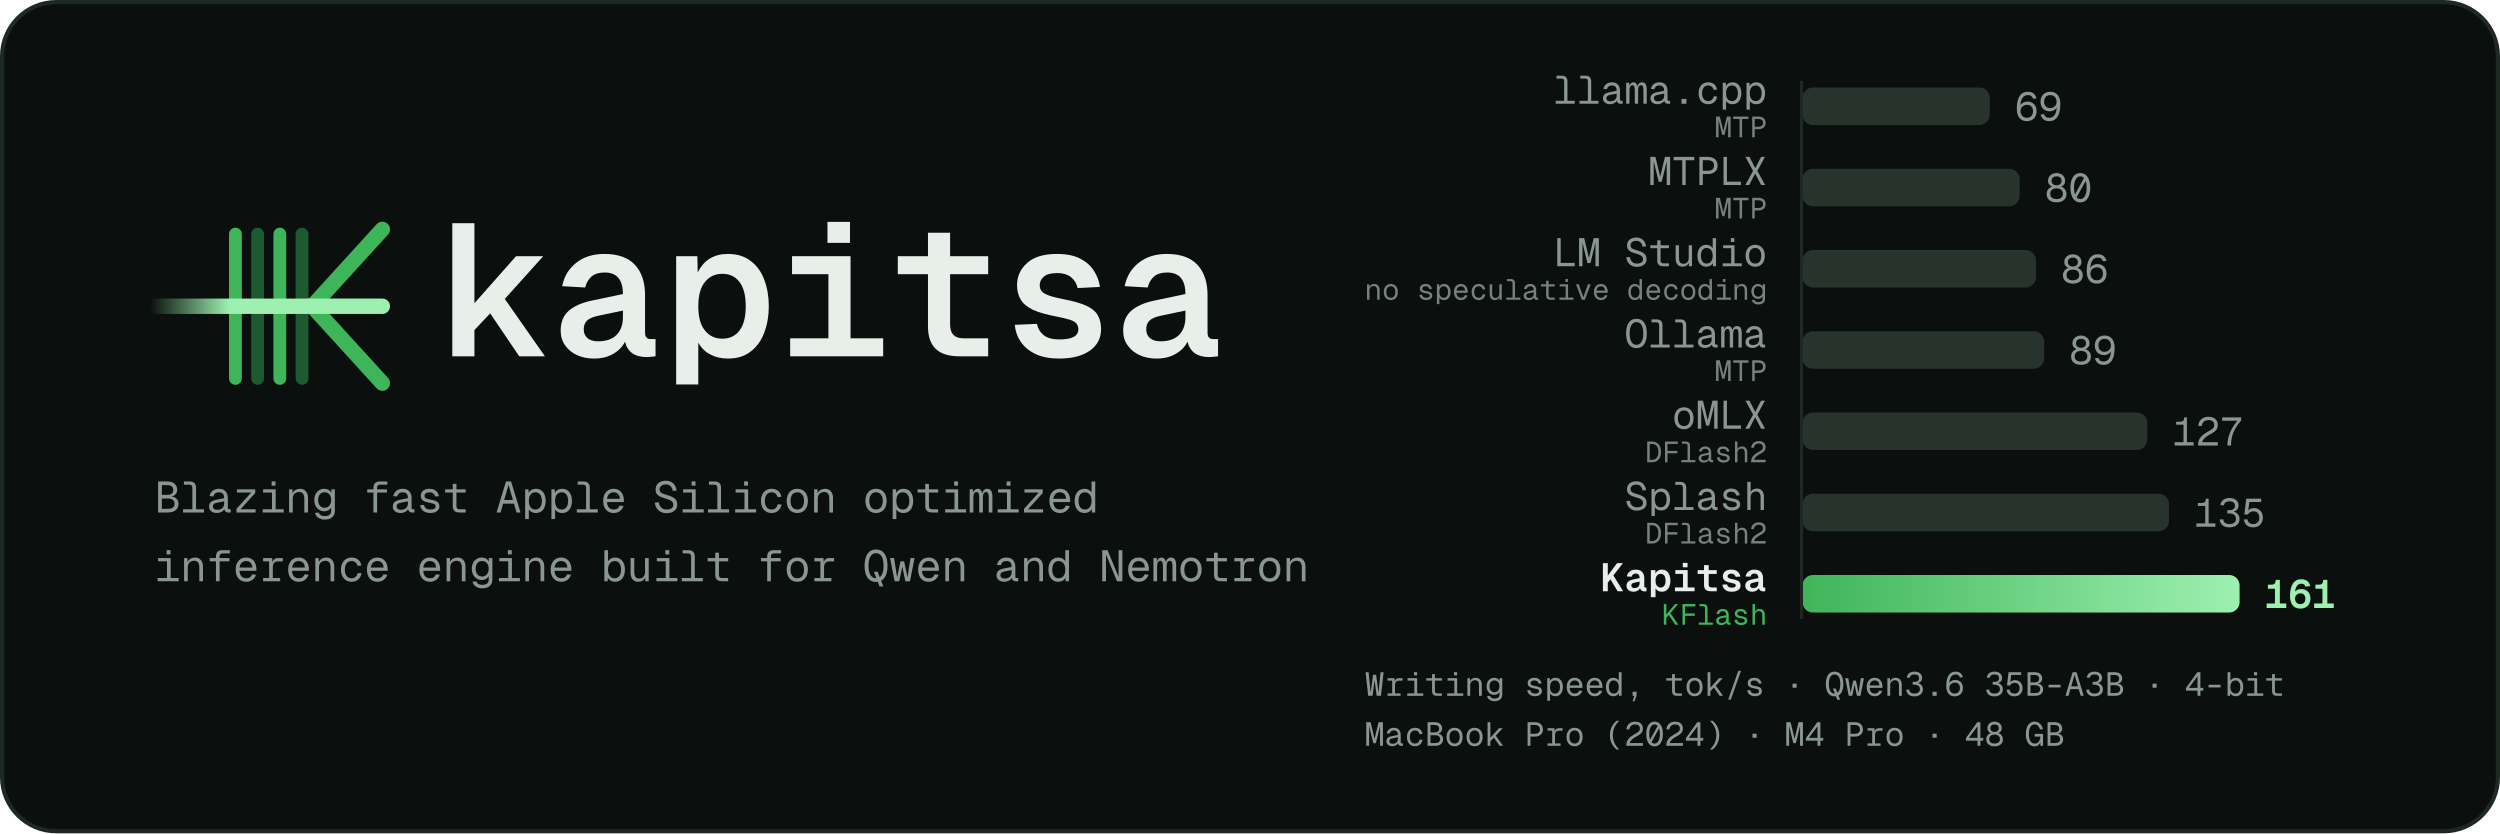
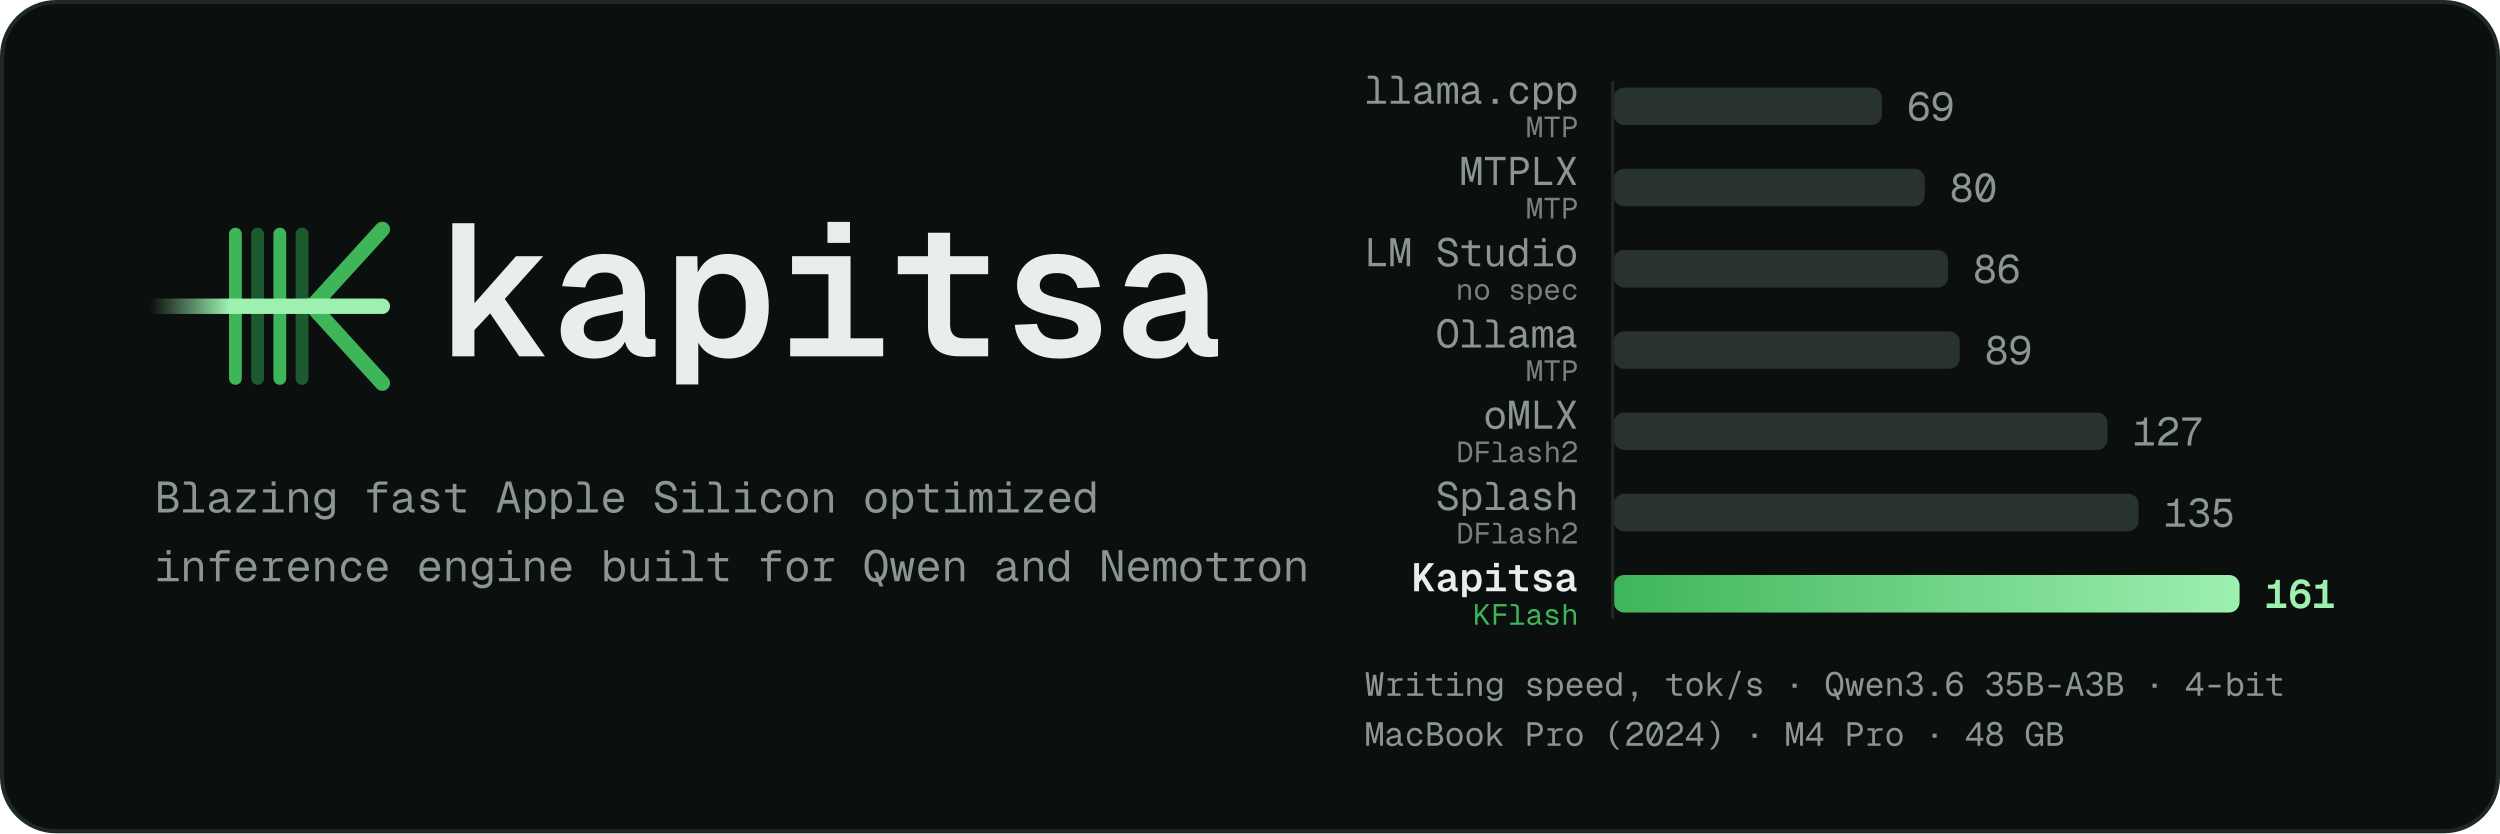
<svg xmlns="http://www.w3.org/2000/svg" width="1200" height="400" viewBox="0 0 1200 400" role="img" aria-labelledby="t d">
  <defs>
    <linearGradient id="hwin" x1="0" x2="46.25" y1="0" y2="0" gradientUnits="userSpaceOnUse">
      <stop offset="0" stop-color="#9DF0B0" stop-opacity="0" />
      <stop offset="1" stop-color="#9DF0B0" />
    </linearGradient>
    <linearGradient id="hwk" x1="0" x2="1" y1="0" y2="0">
      <stop offset="0" stop-color="#3FB55A" />
      <stop offset="1" stop-color="#9DF0B0" />
    </linearGradient>
    <path id="gs0" d="m70 0v710h118v-427l222 251h145l-205-228 214-306h-137l-155 229-84-89v-140z" />
    <path id="gs1" d="m226-12q-50 0-90 18-40 18-64 52-24 33-24 79 0 67 42 105 43 38 123 55l167 35q0 115-97 115-46 0-71-22-25-22-33-58l-123 7q15 77 74 124 59 48 151 48 109 0 163-58 54-58 54-162v-199q0-20 8-27 7-8 22-8h26v-92q-6-1-20-2-13-2-27-2-96 0-116 82-19-40-63-65-43-25-102-25zm21 92q65 0 99 34 34 35 34 94v36l-133-28q-42-9-59-26-17-17-17-46 0-30 20-47 20-17 56-17z" />
    <path id="gs2" d="m64-150v684h113l2-87q48 99 161 99 74 0 122-38 49-37 72-100 24-64 24-141 0-77-24-140-23-63-72-101-48-38-122-38-53 0-94 22-41 21-64 63v-223zm246 244q59 0 92 44 33 43 33 129 0 86-33 129-33 44-92 44-57 0-92-43-36-43-36-130 0-87 36-130 35-43 92-43z" />
    <path id="gs3" d="m72 0v96h204v342h-194v96h312v-438h174v-96zm199 605v112h120v-112z" />
    <path id="gs4" d="m375 0q-86 0-127 40-41 39-41 120v278h-161v96h161v125h118v-125h203v-96h-203v-269q0-73 71-73h132v-96z" />
    <path id="gs5" d="m307-12q-75 0-126 24-51 24-79 65-28 41-32 91l118 5q8-38 37-61 29-22 83-22 101 0 101 54 0 17-9 29-8 12-33 21-25 8-74 18-80 15-126 36-46 22-65 54-20 32-20 78 0 70 54 118 53 48 159 48 76 0 124-25 48-25 73-65 26-40 32-86l-119-6q-7 35-35 58-28 22-74 22-49 0-71-19-22-19-22-45 0-32 27-46 26-15 98-29 79-15 123-35 44-20 61-50 18-30 18-75 0-73-60-115-60-42-163-42z" />
    <path id="gr6" d="m90 0v710h200q117 0 176-52 60-52 60-142 0-58-35-98-35-41-94-52 75-10 117-54 42-45 42-114 0-92-64-145-64-53-177-53zm86 403h118q74 0 108 29 34 29 34 82 0 54-34 83-34 29-108 29h-118zm0-319h140q77 0 114 30 36 30 36 84 0 57-38 89-38 32-112 32h-140z" />
    <path id="gr7" d="m60 0v74h213v494q0 32-18 50-18 18-50 18h-125v74h129q148 0 148-148v-488h183v-74z" />
    <path id="gr8" d="m230-12q-50 0-90 18-40 18-63 50-23 33-23 76 0 68 40 106 41 37 128 54l178 36q0 68-30 101-31 33-88 33-55 0-86-24-31-25-43-71l-89 7q15 75 72 122 56 46 146 46 96 0 149-58 53-57 53-158v-220q0-18 8-25 8-7 24-7h34v-74q-16-2-44-2-42 0-68 17-25 17-34 55l-1 5q-21-39-69-63-47-24-104-24zm8 74q81 0 122 41 40 41 40 107v46l-162-32q-54-10-75-30-21-21-21-54 0-37 26-58 25-20 70-20z" />
    <path id="gr9" d="m82 0v84l336 372h-326v74h418v-84l-336-372h344v-74z" />
    <path id="gra" d="m80 0v74h213v382h-203v74h287v-456h183v-74zm205 613v98h88v-98z" />
    <path id="grb" d="m84 0v530h77l2-95q21 54 67 81 47 26 102 26 61 0 102-27 40-27 61-73 21-45 21-101v-341h-84v317q0 74-29 113-29 38-89 38-61 0-104-38-42-39-42-113v-317z" />
    <path id="grc" d="m297-162q-85 0-145 42-60 42-77 112l88 6q12-37 43-58 30-22 91-22 72 0 111 29 38 29 38 87v86q-19-42-61-67-42-25-94-25-67 0-119 33-53 33-82 91-30 58-30 133 0 76 29 133 29 58 81 91 51 33 117 33 56 0 101-26 44-26 62-70v84h80v-494q0-93-62-146-61-52-171-52zm-2 270q68 0 109 48 41 47 42 129 2 82-40 129-42 48-111 48-70 0-109-48-38-47-38-129 0-82 40-129 39-48 107-48z" />
    <path id="grd" d="m212 0v456h-142v74h142v34q0 71 36 108 37 38 112 38h170v-74h-170q-31 0-48-20-16-19-16-52v-34h224v-74h-224v-456z" />
    <path id="gre" d="m310-12q-69 0-119 24-50 24-79 64-28 41-32 91l88 6q8-49 44-77 35-28 98-28 59 0 92 17 32 17 32 53 0 23-11 38-11 15-41 26-30 10-88 20-77 14-120 34-44 21-62 52-18 31-18 74 0 69 52 114 52 46 149 46 66 0 111-24 44-23 70-62 26-38 34-84l-88-6q-9 42-42 69-32 27-86 27-58 0-86-23-28-23-28-57 0-40 30-57 30-17 102-29 82-13 127-34 45-20 63-50 18-30 18-74 0-47-28-80-27-34-74-52-48-18-108-18z" />
    <path id="grf" d="m378 0q-153 0-153 146v310h-175v74h175v124h84v-124h211v-74h-211v-310q0-72 69-72h142v-74z" />
    <path id="gr10" d="m26 0l216 710h116l216-710h-92l-58 202h-248l-58-202zm274 632l-100-346h200z" />
    <path id="gr11" d="m80-150v680h78l1-85q24 47 67 72 42 25 96 25 79 0 130-39 50-39 74-102 24-63 24-136 0-73-24-136-24-63-74-102-51-39-130-39-52 0-94 22-43 22-64 60v-220zm234 218q69 0 108 52 40 52 40 145 0 93-40 145-39 52-108 52-69 0-110-50-40-49-40-147 0-97 40-147 40-50 110-50z" />
    <path id="gr12" d="m306-12q-75 0-130 34-54 34-84 96-29 63-29 147 0 84 29 146 30 62 84 97 53 34 126 34 69 0 122-32 53-33 83-95 30-62 30-151v-25h-386q5-85 45-128 41-43 110-43 52 0 86 24 33 25 46 65l90-7q-21-71-80-116-58-46-142-46zm-155 325h294q-6 77-45 113-39 36-98 36-61 0-100-38-40-37-51-111z" />
    <path id="gr13" d="m311-16q-75 0-133 31-58 31-93 85-35 55-41 127l90 6q11-79 58-122 46-43 121-43 74 0 113 28 40 29 40 81 0 34-16 59-15 24-58 46-42 21-125 44-74 21-119 46-46 26-66 62-21 37-21 90 0 60 29 106 28 45 81 70 53 26 126 26 73 0 125-30 52-29 82-80 31-51 39-116l-90-6q-9 65-47 106-39 42-111 42-66 0-105-32-39-31-39-82 0-33 15-54 14-22 51-38 37-17 104-36 87-24 139-54 51-30 74-71 22-41 22-100 0-56-31-99-31-44-86-68-55-24-128-24z" />
    <path id="gr14" d="m314-12q-74 0-129 34-55 34-85 96-30 63-30 147 0 84 30 146 30 62 85 97 55 34 129 34 89 0 148-48 58-47 74-136l-88-6q-12 53-48 82-35 28-86 28-73 0-114-52-42-53-42-145 0-92 42-145 41-52 114-52 51 0 88 30 38 30 50 90l88-6q-16-88-76-141-61-53-150-53z" />
    <path id="gr15" d="m300-12q-73 0-128 34-54 34-84 96-30 63-30 147 0 85 30 147 30 62 84 96 55 34 128 34 73 0 128-34 54-34 84-96 30-62 30-147 0-84-30-147-30-62-84-96-55-34-128-34zm0 80q73 0 114 52 40 53 40 145 0 92-40 145-41 52-114 52-73 0-114-52-40-53-40-145 0-92 40-145 41-52 114-52z" />
    <path id="gr16" d="m40 0v530h77l2-78q14 42 41 66 26 24 64 24 79 0 99-99l1-6q13 49 42 77 30 28 72 28 64 0 93-44 29-44 29-146v-352h-84v340q0 71-15 100-15 28-47 28-31 0-52-31-20-31-20-99v-338h-84v340q0 68-14 98-15 30-48 30-31 0-52-31-20-31-20-99v-338z" />
    <path id="gr17" d="m267-12q-70 0-121 34-51 34-78 96-28 62-28 147 0 85 28 147 27 62 78 96 51 34 121 34 56 0 98-26 42-27 61-60v254h84v-710h-76l-3 79q-23-43-66-67-43-24-98-24zm5 80q72 0 113 53 41 53 41 144 0 92-41 145-41 52-115 52-65 0-104-52-38-53-38-145 0-91 38-144 39-53 106-53z" />
    <path id="gr18" d="m90 0v74h138v382h-138v74h208l6-103q25 103 127 103h109v-76h-108q-58 0-89-34-31-35-31-100v-246h168v-74z" />
    <path id="gr19" d="m333-12q-55 0-98 24-43 24-66 67l-3-79h-76v710h84v-254q19 33 61 60 42 26 98 26 70 0 121-34 51-34 78-96 28-62 28-147 0-85-28-147-27-62-78-96-51-34-121-34zm-5 80q67 0 106 53 38 53 38 144 0 92-38 145-39 52-104 52-73 0-114-52-42-53-42-145 0-91 41-144 41-53 113-53z" />
    <path id="gr1a" d="m263-12q-79 0-126 54-47 53-47 147v341h84v-318q0-77 28-114 27-36 84-36 62 0 98 40 36 41 36 112v316h84v-530h-80v86q-44-98-161-98z" />
    <path id="gr1b" d="m300-16q-126 0-194 96-68 96-68 274 0 179 68 276 68 96 194 96 126 0 194-96 68-97 68-276 0-131-38-218-37-88-108-125l50-130h-86l-41 106q-19-3-39-3zm0 84q4 0 8 0l-58 150h86l48-125q88 63 88 261 0 140-44 214-45 74-128 74-82 0-127-74-45-74-45-214 0-139 45-212 45-74 127-74z" />
    <path id="gr1c" d="m125 0l-105 530h92l69-442 78 368h82l78-368 69 442h92l-104-530h-106l-70 334-70-334z" />
    <path id="gr1d" d="m70 0v710h122l252-613v613h86v-710h-122l-252 613v-613z" />
    <path id="gr1e" d="m238 0v122h124v-122z" />
    <path id="gr1f" d="m262 80l-126 517v-597h-86v710h130l120-501 120 501h130v-710h-86v597l-126-517z" />
    <path id="gr20" d="m257 0v626h-217v84h520v-84h-217v-626z" />
    <path id="gr21" d="m90 0v710h216q111 0 178-58 66-57 66-159 0-102-66-159-67-58-178-58h-130v-276zm86 360h120q84 0 124 34 40 35 40 99 0 65-40 99-40 34-124 34h-120z" />
    <path id="gr22" d="m302-16q-120 0-186 82-66 82-66 234 0 88 14 165 15 77 48 135 32 59 86 92 53 34 132 34 95 0 147-46 52-47 73-122l-90-8q-12 42-42 67-29 25-88 25-80 0-129-62-49-62-60-186l-1-7q26 39 72 65 45 26 106 26 70 0 122-30 52-30 81-84 29-55 29-128 0-78-32-134-31-57-86-88-56-30-130-30zm2 84q70 0 113 44 43 45 43 124 0 74-40 117-41 43-108 43-48 0-86-20-38-19-60-55-22-36-22-85 0-73 44-120 43-48 116-48z" />
    <path id="gr23" d="m298 726q120 0 186-82 66-82 66-234 0-88-14-165-15-77-48-135-32-59-86-92-53-34-132-34-94 0-146 46-53 47-74 122l90 8q12-42 42-67 30-25 88-25 80 0 129 62 49 62 60 186l1 7q-26-39-72-65-45-26-106-26-70 0-122 30-52 30-81 84-29 55-29 128 0 78 32 134 31 57 87 88 56 30 129 30zm-2-84q-70 0-113-44-43-44-43-124 0-73 40-116 41-44 108-44 48 0 86 20 38 19 60 55 22 36 22 85 0 74-43 121-43 47-117 47z" />
    <path id="gr24" d="m100 0v710h86v-626h354v-84z" />
    <path id="gr25" d="m50 0l196 357-192 353h100l147-285 147 285h98l-192-354 196-356h-100l-151 289-151-289z" />
    <path id="gr26" d="m300-16q-70 0-127 24-57 24-90 71-33 47-33 116 0 69 37 117 37 48 100 70-47 19-75 56-28 36-28 93 0 56 28 100 28 44 76 69 49 26 112 26 63 0 112-26 49-25 76-69 28-44 28-100 0-57-28-93-28-37-75-56 63-22 100-70 37-48 37-117 0-69-33-116-33-47-89-71-57-24-128-24zm0 433q57 0 92 29 34 28 34 85 0 51-34 81-33 30-92 30-58 0-92-30-34-30-34-81 0-57 34-85 35-29 92-29zm0-349q70 0 115 32 45 33 45 100 0 62-40 100-40 37-120 37-79 0-120-37-40-38-40-100 0-67 45-100 45-32 115-32z" />
    <path id="gr27" d="m300-16q-77 0-134 45-56 45-86 128-30 83-30 197 0 115 30 198 30 83 86 128 57 46 134 46 78 0 134-46 56-45 86-128 30-83 30-198 0-114-30-197-30-83-86-128-56-45-134-45zm-160 370q0-100 25-170l228 415q-39 43-93 43-74 0-117-78-43-77-43-210zm160-286q74 0 117 78 43 77 43 208 0 101-25 171l-228-414q39-43 93-43z" />
-     <path id="gr28" d="m247 0l-197 530h92l158-444 158 444h92l-197-530z" />
-     <path id="gr29" d="m300-16q-126 0-194 96-68 96-68 274 0 179 68 276 68 96 194 96 126 0 194-96 68-97 68-276 0-178-68-274-68-96-194-96zm0 84q83 0 128 74 44 73 44 212 0 140-44 214-45 74-128 74-82 0-127-74-45-74-45-214 0-139 45-212 45-74 127-74z" />
-     <path id="gr2a" d="m90 0v710h168q92 0 160-42 69-41 106-120 38-80 38-194 0-114-38-193-37-79-106-120-68-41-160-41zm86 84h77q104 0 161 68 58 67 58 202 0 135-58 204-57 68-161 68h-77z" />
-     <path id="gr2b" d="m100 0v710h440v-82h-354v-240h336v-82h-336v-306z" />
-     <path id="gr2c" d="m100 0v710h84v-263q21 49 63 72 42 23 96 23 86 0 131-56 46-56 46-145v-341h-84v317q0 151-111 151-64 0-103-39-38-39-38-113v-316z" />
-     <path id="gr2d" d="m50 0q0 75 24 136 23 60 82 115 60 55 166 111 49 26 79 48 30 22 44 47 14 25 14 61 0 55-35 90-36 34-107 34-75 0-119-39-43-39-54-111l-90 6q12 104 80 166 68 62 183 62 110 0 171-57 61-57 61-149 0-54-18-94-18-39-61-73-42-34-116-73-96-51-146-103-49-52-52-93h394v-84z" />
-     <path id="gr2e" d="m60 0v84h224v442h-186v74h96q57 0 82 25 24 25 24 85h70v-626h170v-84z" />
-     <path id="gr2f" d="m192 0q0 110 30 220 31 109 88 212 57 103 136 194h-386v84h480v-78q-89-102-146-202-57-99-84-204-26-106-26-226z" />
-     <path id="gr30" d="m294-16q-115 0-177 56-62 55-67 143l89 6q6-65 49-93 42-28 106-28 43 0 81 12 38 13 61 42 24 28 24 76 0 71-46 104-46 33-115 33h-56v84h56q37 0 68 11 31 11 49 36 19 24 19 64 0 55-35 84-35 28-101 28-67 0-101-27-35-27-42-74l-90 6q10 80 70 129 60 50 163 50 104 0 165-52 61-51 61-140 0-114-123-152 69-19 108-68 40-48 40-116 0-68-33-116-33-48-91-73-58-25-132-25z" />
-     <path id="gr31" d="m298-16q-69 0-120 25-52 25-82 70-31 45-36 104l90 6q8-60 48-91 39-30 100-30 69 0 110 42 42 43 42 118 0 75-40 118-39 44-110 44-42 0-80-20-39-21-56-59h-92l47 399h378v-84h-299l-26-214q26 30 64 45 38 15 76 15 68 0 120-32 51-31 80-86 28-55 28-126 0-71-31-126-31-56-85-87-55-31-126-31z" />
-     <path id="gs32" d="m52 0v710h124v-312l234 312h148l-241-311 247-399h-140l-182 302-66-86v-216z" />
-     <path id="gr33" d="m60 0v710h86v-356l298 356h106l-267-312 277-398h-106l-228 331-80-93v-238z" />
-     <path id="gs34" d="m52 0v114h210v372h-178v104h84q60 0 86 27 26 27 26 93h106v-596h162v-114z" />
-     <path id="gs35" d="m302-16q-126 0-193 84-67 83-67 236 0 89 16 166 15 76 49 134 34 57 89 90 54 32 132 32 68 0 114-22 46-23 74-62 27-40 40-90l-126-10q-9 32-32 52-23 20-70 20-63 0-104-48-41-47-53-151 26 28 65 46 39 18 91 18 70 0 122-30 52-30 81-84 28-54 28-126 0-78-32-135-32-58-90-89-57-31-134-31zm-1 114q60 0 95 36 34 35 34 102 0 62-32 98-32 36-91 36-61 0-99-36-38-37-38-99 0-58 35-97 35-40 96-40z" />
-     <path id="gr36" d="m108 0l-78 710h90l62-617 72 537h92l72-537 62 617h90l-78-710h-130l-62 469-62-469z" />
-     <path id="gr37" d="m240-162l54 162h-54v122h120v-112l-60-172z" />
-     <path id="gr38" d="m90 0v710h84v-465l258 285h112l-209-225 219-305h-102l-174 248-104-110v-138z" />
-     <path id="gr39" d="m108-110l304 860h80l-304-860z" />
-     <path id="gr3a" d="m238 243v122h124v-122z" />
-     <path id="gr3b" d="m120 252v79h360v-79z" />
-     <path id="gr3c" d="m388 0v154h-348v78l342 478h92v-472h86v-84h-86v-154zm-260 238h260v352z" />
-     <path id="gr3d" d="m356-110q-78 69-120 140-43 72-60 144-16 73-16 146 0 73 16 146 17 72 60 144 42 71 120 140h84q-75-71-117-143-42-72-59-143-17-72-17-144 0-72 17-144 17-71 59-142 42-72 117-144z" />
-     <path id="gr3e" d="m244-110h-84q75 72 117 144 42 71 59 142 17 72 17 144 0 72-17 144-17 71-59 143-42 72-117 143h84q78-69 120-140 43-72 60-144 16-73 16-146 0-73-16-146-17-72-60-144-42-71-120-140z" />
-     <path id="gr3f" d="m298-16q-75 0-134 42-58 41-92 124-34 82-34 204 0 115 32 198 31 83 90 128 59 46 142 46 65 0 116-29 50-29 84-81 34-51 49-118l-90-6q-17 66-57 108-39 42-102 42-83 0-128-75-46-75-46-213 0-137 46-212 47-74 132-74 76 0 120 58 45 59 48 151h-170v82h250v-359h-80l-2 98q-25-52-66-83-42-31-108-31z" />
+     <path id="gr28" d="m300-16q-126 0-194 96-68 96-68 274 0 179 68 276 68 96 194 96 126 0 194-96 68-97 68-276 0-178-68-274-68-96-194-96zm0 84q83 0 128 74 44 73 44 212 0 140-44 214-45 74-128 74-82 0-127-74-45-74-45-214 0-139 45-212 45-74 127-74z" />
+     <path id="gr29" d="m90 0v710h168q92 0 160-42 69-41 106-120 38-80 38-194 0-114-38-193-37-79-106-120-68-41-160-41zm86 84h77q104 0 161 68 58 67 58 202 0 135-58 204-57 68-161 68h-77z" />
+     <path id="gr2a" d="m100 0v710h440v-82h-354v-240h336v-82h-336v-306z" />
+     <path id="gr2b" d="m100 0v710h84v-263q21 49 63 72 42 23 96 23 86 0 131-56 46-56 46-145v-341h-84v317q0 151-111 151-64 0-103-39-38-39-38-113v-316z" />
+     <path id="gr2c" d="m50 0q0 75 24 136 23 60 82 115 60 55 166 111 49 26 79 48 30 22 44 47 14 25 14 61 0 55-35 90-36 34-107 34-75 0-119-39-43-39-54-111l-90 6q12 104 80 166 68 62 183 62 110 0 171-57 61-57 61-149 0-54-18-94-18-39-61-73-42-34-116-73-96-51-146-103-49-52-52-93h394v-84z" />
+     <path id="gr2d" d="m60 0v84h224v442h-186v74h96q57 0 82 25 24 25 24 85h70v-626h170v-84z" />
+     <path id="gr2e" d="m192 0q0 110 30 220 31 109 88 212 57 103 136 194h-386v84h480v-78q-89-102-146-202-57-99-84-204-26-106-26-226z" />
+     <path id="gr2f" d="m294-16q-115 0-177 56-62 55-67 143l89 6q6-65 49-93 42-28 106-28 43 0 81 12 38 13 61 42 24 28 24 76 0 71-46 104-46 33-115 33h-56v84h56q37 0 68 11 31 11 49 36 19 24 19 64 0 55-35 84-35 28-101 28-67 0-101-27-35-27-42-74l-90 6q10 80 70 129 60 50 163 50 104 0 165-52 61-51 61-140 0-114-123-152 69-19 108-68 40-48 40-116 0-68-33-116-33-48-91-73-58-25-132-25z" />
+     <path id="gr30" d="m298-16q-69 0-120 25-52 25-82 70-31 45-36 104l90 6q8-60 48-91 39-30 100-30 69 0 110 42 42 43 42 118 0 75-40 118-39 44-110 44-42 0-80-20-39-21-56-59h-92l47 399h378v-84h-299l-26-214q26 30 64 45 38 15 76 15 68 0 120-32 51-31 80-86 28-55 28-126 0-71-31-126-31-56-85-87-55-31-126-31z" />
+     <path id="gs31" d="m52 0v710h124v-312l234 312h148l-241-311 247-399h-140l-182 302-66-86v-216z" />
+     <path id="gr32" d="m60 0v710h86v-356l298 356h106l-267-312 277-398h-106l-228 331-80-93v-238z" />
+     <path id="gs33" d="m52 0v114h210v372h-178v104h84q60 0 86 27 26 27 26 93h106v-596h162v-114z" />
+     <path id="gs34" d="m302-16q-126 0-193 84-67 83-67 236 0 89 16 166 15 76 49 134 34 57 89 90 54 32 132 32 68 0 114-22 46-23 74-62 27-40 40-90l-126-10q-9 32-32 52-23 20-70 20-63 0-104-48-41-47-53-151 26 28 65 46 39 18 91 18 70 0 122-30 52-30 81-84 28-54 28-126 0-78-32-135-32-58-90-89-57-31-134-31zm-1 114q60 0 95 36 34 35 34 102 0 62-32 98-32 36-91 36-61 0-99-36-38-37-38-99 0-58 35-97 35-40 96-40z" />
+     <path id="gr35" d="m108 0l-78 710h90l62-617 72 537h92l72-537 62 617h90l-78-710h-130l-62 469-62-469z" />
+     <path id="gr36" d="m240-162l54 162h-54v122h120v-112l-60-172z" />
+     <path id="gr37" d="m90 0v710h84v-465l258 285h112l-209-225 219-305h-102l-174 248-104-110v-138z" />
+     <path id="gr38" d="m108-110l304 860h80l-304-860z" />
+     <path id="gr39" d="m238 243v122h124v-122z" />
+     <path id="gr3a" d="m120 252v79h360v-79z" />
+     <path id="gr3b" d="m388 0v154h-348v78l342 478h92v-472h86v-84h-86v-154zm-260 238h260v352z" />
+     <path id="gr3c" d="m356-110q-78 69-120 140-43 72-60 144-16 73-16 146 0 73 16 146 17 72 60 144 42 71 120 140h84q-75-71-117-143-42-72-59-143-17-72-17-144 0-72 17-144 17-71 59-142 42-72 117-144z" />
+     <path id="gr3d" d="m244-110h-84q75 72 117 144 42 71 59 142 17 72 17 144 0 72-17 144-17 71-59 143-42 72-117 143h84q78-69 120-140 43-72 60-144 16-73 16-146 0-73-16-146-17-72-60-144-42-71-120-140z" />
+     <path id="gr3e" d="m298-16q-75 0-134 42-58 41-92 124-34 82-34 204 0 115 32 198 31 83 90 128 59 46 142 46 65 0 116-29 50-29 84-81 34-51 49-118l-90-6q-17 66-57 108-39 42-102 42-83 0-128-75-46-75-46-213 0-137 46-212 47-74 132-74 76 0 120 58 45 59 48 151h-170v82h250v-359h-80l-2 98q-25-52-66-83-42-31-108-31z" />
  </defs>
  <rect x="1" y="1" width="1198" height="398" rx="26" fill="#0B0F0D" stroke="#1F2924" stroke-width="2" />
  <g transform="translate(72 106) scale(0.82)" fill="none">
    <path d="M0 50H46.75" stroke="url(#hwin)" stroke-width="9" />
    <rect x="46.25" y="4" width="7.5" height="92" rx="3.75" fill="#3FB55A" />
    <rect x="59.25" y="4" width="7.5" height="92" rx="3.75" fill="#1E5A30" />
    <rect x="72.25" y="4" width="7.5" height="92" rx="3.75" fill="#3FB55A" />
    <rect x="85.25" y="4" width="7.5" height="92" rx="3.75" fill="#1E5A30" />
    <path d="M46.25 50H95" stroke="#9DF0B0" stroke-width="9" />
    <path d="M95 50L136 5M95 50L136 95" stroke="#3FB55A" stroke-width="9" stroke-linecap="round" />
    <path d="M93 50H136" stroke="#9DF0B0" stroke-width="9" stroke-linecap="round" />
  </g>
  <g transform="translate(210.8 171.03) scale(0.09 -0.09)" fill="#E8EEE9">
    <use href="#gs0" />
    <use href="#gs1" x="600" />
    <use href="#gs2" x="1200" />
    <use href="#gs3" x="1800" />
    <use href="#gs4" x="2400" />
    <use href="#gs5" x="3000" />
    <use href="#gs1" x="3600" />
  </g>
  <g transform="translate(74 246) scale(0.021 -0.021)" fill="#8A9690">
    <use href="#gr6" />
    <use href="#gr7" x="600" />
    <use href="#gr8" x="1200" />
    <use href="#gr9" x="1800" />
    <use href="#gra" x="2400" />
    <use href="#grb" x="3000" />
    <use href="#grc" x="3600" />
    <use href="#grd" x="4800" />
    <use href="#gr8" x="5400" />
    <use href="#gre" x="6000" />
    <use href="#grf" x="6600" />
    <use href="#gr10" x="7800" />
    <use href="#gr11" x="8400" />
    <use href="#gr11" x="9000" />
    <use href="#gr7" x="9600" />
    <use href="#gr12" x="10200" />
    <use href="#gr13" x="11400" />
    <use href="#gra" x="12000" />
    <use href="#gr7" x="12600" />
    <use href="#gra" x="13200" />
    <use href="#gr14" x="13800" />
    <use href="#gr15" x="14400" />
    <use href="#grb" x="15000" />
    <use href="#gr15" x="16200" />
    <use href="#gr11" x="16800" />
    <use href="#grf" x="17400" />
    <use href="#gra" x="18000" />
    <use href="#gr16" x="18600" />
    <use href="#gra" x="19200" />
    <use href="#gr9" x="19800" />
    <use href="#gr12" x="20400" />
    <use href="#gr17" x="21000" />
  </g>
  <g transform="translate(74 279) scale(0.021 -0.021)" fill="#8A9690">
    <use href="#gra" />
    <use href="#grb" x="600" />
    <use href="#grd" x="1200" />
    <use href="#gr12" x="1800" />
    <use href="#gr18" x="2400" />
    <use href="#gr12" x="3000" />
    <use href="#grb" x="3600" />
    <use href="#gr14" x="4200" />
    <use href="#gr12" x="4800" />
    <use href="#gr12" x="6000" />
    <use href="#grb" x="6600" />
    <use href="#grc" x="7200" />
    <use href="#gra" x="7800" />
    <use href="#grb" x="8400" />
    <use href="#gr12" x="9000" />
    <use href="#gr19" x="10200" />
    <use href="#gr1a" x="10800" />
    <use href="#gra" x="11400" />
    <use href="#gr7" x="12000" />
    <use href="#grf" x="12600" />
    <use href="#grd" x="13800" />
    <use href="#gr15" x="14400" />
    <use href="#gr18" x="15000" />
    <use href="#gr1b" x="16200" />
    <use href="#gr1c" x="16800" />
    <use href="#gr12" x="17400" />
    <use href="#grb" x="18000" />
    <use href="#gr8" x="19200" />
    <use href="#grb" x="19800" />
    <use href="#gr17" x="20400" />
    <use href="#gr1d" x="21600" />
    <use href="#gr12" x="22200" />
    <use href="#gr16" x="22800" />
    <use href="#gr15" x="23400" />
    <use href="#grf" x="24000" />
    <use href="#gr18" x="24600" />
    <use href="#gr15" x="25200" />
    <use href="#grb" x="25800" />
  </g>
-   <rect x="865.2" y="42" width="89.91" height="18" rx="5" fill="#29332E" />
-   <g transform="translate(745.6 49.8) scale(0.019 -0.019)" fill="#8A9690">
+   <rect x="774.6" y="42" width="128.74" height="18" rx="5" fill="#29332E" />
+   <g transform="translate(655 49.8) scale(0.019 -0.019)" fill="#8A9690">
    <use href="#gr7" />
    <use href="#gr7" x="600" />
    <use href="#gr8" x="1200" />
    <use href="#gr16" x="1800" />
    <use href="#gr8" x="2400" />
    <use href="#gr1e" x="3000" />
    <use href="#gr14" x="3600" />
    <use href="#gr11" x="4200" />
    <use href="#gr11" x="4800" />
  </g>
-   <g transform="translate(823 65.88) scale(0.014 -0.014)" fill="#76827B">
+   <g transform="translate(732.4 65.88) scale(0.014 -0.014)" fill="#76827B">
    <use href="#gr1f" />
    <use href="#gr20" x="600" />
    <use href="#gr21" x="1200" />
  </g>
-   <g transform="translate(967.11 57.84) scale(0.019 -0.019)" fill="#8A9690">
+   <g transform="translate(915.34 57.84) scale(0.019 -0.019)" fill="#8A9690">
    <use href="#gr22" />
    <use href="#gr23" x="600" />
  </g>
-   <rect x="865.2" y="81" width="104.25" height="18" rx="5" fill="#29332E" />
-   <g transform="translate(791.2 88.8) scale(0.019 -0.019)" fill="#8A9690">
+   <rect x="774.6" y="81" width="149.27" height="18" rx="5" fill="#29332E" />
+   <g transform="translate(700.6 88.8) scale(0.019 -0.019)" fill="#8A9690">
    <use href="#gr1f" />
    <use href="#gr20" x="600" />
    <use href="#gr21" x="1200" />
    <use href="#gr24" x="1800" />
    <use href="#gr25" x="2400" />
  </g>
-   <g transform="translate(823 104.88) scale(0.014 -0.014)" fill="#76827B">
+   <g transform="translate(732.4 104.88) scale(0.014 -0.014)" fill="#76827B">
    <use href="#gr1f" />
    <use href="#gr20" x="600" />
    <use href="#gr21" x="1200" />
  </g>
-   <g transform="translate(981.45 96.84) scale(0.019 -0.019)" fill="#8A9690">
+   <g transform="translate(935.87 96.84) scale(0.019 -0.019)" fill="#8A9690">
    <use href="#gr26" />
    <use href="#gr27" x="600" />
  </g>
-   <rect x="865.2" y="120" width="112.07" height="18" rx="5" fill="#29332E" />
-   <g transform="translate(745.6 127.8) scale(0.019 -0.019)" fill="#8A9690">
+   <rect x="774.6" y="120" width="160.46" height="18" rx="5" fill="#29332E" />
+   <g transform="translate(655 127.8) scale(0.019 -0.019)" fill="#8A9690">
    <use href="#gr24" />
    <use href="#gr1f" x="600" />
    <use href="#gr13" x="1800" />
    <use href="#grf" x="2400" />
    <use href="#gr1a" x="3000" />
    <use href="#gr17" x="3600" />
    <use href="#gra" x="4200" />
    <use href="#gr15" x="4800" />
  </g>
-   <g transform="translate(655 143.88) scale(0.014 -0.014)" fill="#76827B">
+   <g transform="translate(698.8 143.88) scale(0.014 -0.014)" fill="#76827B">
    <use href="#grb" />
    <use href="#gr15" x="600" />
    <use href="#gre" x="1800" />
    <use href="#gr11" x="2400" />
    <use href="#gr12" x="3000" />
    <use href="#gr14" x="3600" />
-     <use href="#gr1a" x="4200" />
-     <use href="#gr7" x="4800" />
-     <use href="#gr8" x="5400" />
-     <use href="#grf" x="6000" />
-     <use href="#gra" x="6600" />
-     <use href="#gr28" x="7200" />
-     <use href="#gr12" x="7800" />
-     <use href="#gr17" x="9000" />
-     <use href="#gr12" x="9600" />
-     <use href="#gr14" x="10200" />
-     <use href="#gr15" x="10800" />
-     <use href="#gr17" x="11400" />
-     <use href="#gra" x="12000" />
-     <use href="#grb" x="12600" />
-     <use href="#grc" x="13200" />
-   </g>
-   <g transform="translate(989.27 135.84) scale(0.019 -0.019)" fill="#8A9690">
+   </g>
+   <g transform="translate(947.06 135.84) scale(0.019 -0.019)" fill="#8A9690">
    <use href="#gr26" />
    <use href="#gr22" x="600" />
  </g>
-   <rect x="865.2" y="159" width="115.98" height="18" rx="5" fill="#29332E" />
-   <g transform="translate(779.8 166.8) scale(0.019 -0.019)" fill="#8A9690">
-     <use href="#gr29" />
+   <rect x="774.6" y="159" width="166.06" height="18" rx="5" fill="#29332E" />
+   <g transform="translate(689.2 166.8) scale(0.019 -0.019)" fill="#8A9690">
+     <use href="#gr28" />
    <use href="#gr7" x="600" />
    <use href="#gr7" x="1200" />
    <use href="#gr8" x="1800" />
    <use href="#gr16" x="2400" />
    <use href="#gr8" x="3000" />
  </g>
-   <g transform="translate(823 182.88) scale(0.014 -0.014)" fill="#76827B">
+   <g transform="translate(732.4 182.88) scale(0.014 -0.014)" fill="#76827B">
    <use href="#gr1f" />
    <use href="#gr20" x="600" />
    <use href="#gr21" x="1200" />
  </g>
-   <g transform="translate(993.18 174.84) scale(0.019 -0.019)" fill="#8A9690">
+   <g transform="translate(952.66 174.84) scale(0.019 -0.019)" fill="#8A9690">
    <use href="#gr26" />
    <use href="#gr23" x="600" />
  </g>
-   <rect x="865.2" y="198" width="165.49" height="18" rx="5" fill="#29332E" />
-   <g transform="translate(802.6 205.8) scale(0.019 -0.019)" fill="#8A9690">
+   <rect x="774.6" y="198" width="236.96" height="18" rx="5" fill="#29332E" />
+   <g transform="translate(712 205.8) scale(0.019 -0.019)" fill="#8A9690">
    <use href="#gr15" />
    <use href="#gr1f" x="600" />
    <use href="#gr24" x="1200" />
    <use href="#gr25" x="1800" />
  </g>
-   <g transform="translate(789.4 221.88) scale(0.014 -0.014)" fill="#76827B">
-     <use href="#gr2a" />
-     <use href="#gr2b" x="600" />
+   <g transform="translate(698.8 221.88) scale(0.014 -0.014)" fill="#76827B">
+     <use href="#gr29" />
+     <use href="#gr2a" x="600" />
    <use href="#gr7" x="1200" />
    <use href="#gr8" x="1800" />
    <use href="#gre" x="2400" />
-     <use href="#gr2c" x="3000" />
-     <use href="#gr2d" x="3600" />
-   </g>
-   <g transform="translate(1042.69 213.84) scale(0.019 -0.019)" fill="#8A9690">
-     <use href="#gr2e" />
-     <use href="#gr2d" x="600" />
-     <use href="#gr2f" x="1200" />
-   </g>
-   <rect x="865.2" y="237" width="175.92" height="18" rx="5" fill="#29332E" />
-   <g transform="translate(779.8 244.8) scale(0.019 -0.019)" fill="#8A9690">
+     <use href="#gr2b" x="3000" />
+     <use href="#gr2c" x="3600" />
+   </g>
+   <g transform="translate(1023.56 213.84) scale(0.019 -0.019)" fill="#8A9690">
+     <use href="#gr2d" />
+     <use href="#gr2c" x="600" />
+     <use href="#gr2e" x="1200" />
+   </g>
+   <rect x="774.6" y="237" width="251.89" height="18" rx="5" fill="#29332E" />
+   <g transform="translate(689.2 244.8) scale(0.019 -0.019)" fill="#8A9690">
    <use href="#gr13" />
    <use href="#gr11" x="600" />
    <use href="#gr7" x="1200" />
    <use href="#gr8" x="1800" />
    <use href="#gre" x="2400" />
-     <use href="#gr2c" x="3000" />
-   </g>
-   <g transform="translate(789.4 260.88) scale(0.014 -0.014)" fill="#76827B">
-     <use href="#gr2a" />
-     <use href="#gr2b" x="600" />
+     <use href="#gr2b" x="3000" />
+   </g>
+   <g transform="translate(698.8 260.88) scale(0.014 -0.014)" fill="#76827B">
+     <use href="#gr29" />
+     <use href="#gr2a" x="600" />
    <use href="#gr7" x="1200" />
    <use href="#gr8" x="1800" />
    <use href="#gre" x="2400" />
-     <use href="#gr2c" x="3000" />
-     <use href="#gr2d" x="3600" />
-   </g>
-   <g transform="translate(1053.12 252.84) scale(0.019 -0.019)" fill="#8A9690">
-     <use href="#gr2e" />
-     <use href="#gr30" x="600" />
-     <use href="#gr31" x="1200" />
-   </g>
-   <rect x="865.2" y="276" width="209.8" height="18" rx="5" fill="url(#hwk)" />
-   <g transform="translate(768.4 283.8) scale(0.019 -0.019)" fill="#E8EEE9">
-     <use href="#gs32" />
+     <use href="#gr2b" x="3000" />
+     <use href="#gr2c" x="3600" />
+   </g>
+   <g transform="translate(1038.49 252.84) scale(0.019 -0.019)" fill="#8A9690">
+     <use href="#gr2d" />
+     <use href="#gr2f" x="600" />
+     <use href="#gr30" x="1200" />
+   </g>
+   <rect x="774.6" y="276" width="300.4" height="18" rx="5" fill="url(#hwk)" />
+   <g transform="translate(677.8 283.8) scale(0.019 -0.019)" fill="#E8EEE9">
+     <use href="#gs31" />
    <use href="#gs1" x="600" />
    <use href="#gs2" x="1200" />
    <use href="#gs3" x="1800" />
    <use href="#gs4" x="2400" />
    <use href="#gs5" x="3000" />
    <use href="#gs1" x="3600" />
  </g>
-   <g transform="translate(797.8 299.88) scale(0.014 -0.014)" fill="#3FB55A">
-     <use href="#gr33" />
-     <use href="#gr2b" x="600" />
+   <g transform="translate(707.2 299.88) scale(0.014 -0.014)" fill="#3FB55A">
+     <use href="#gr32" />
+     <use href="#gr2a" x="600" />
    <use href="#gr7" x="1200" />
    <use href="#gr8" x="1800" />
    <use href="#gre" x="2400" />
-     <use href="#gr2c" x="3000" />
+     <use href="#gr2b" x="3000" />
  </g>
  <g transform="translate(1087 291.84) scale(0.019 -0.019)" fill="#9DF0B0">
-     <use href="#gs34" />
-     <use href="#gs35" x="600" />
-     <use href="#gs34" x="1200" />
-   </g>
-   <path d="M864.7 38.88V297.12" stroke="#1F2924" stroke-width="1.5" />
+     <use href="#gs33" />
+     <use href="#gs34" x="600" />
+     <use href="#gs33" x="1200" />
+   </g>
+   <path d="M774.1 38.88V297.12" stroke="#1F2924" stroke-width="1.5" />
  <g transform="translate(655 334) scale(0.016 -0.016)" fill="#8A9690">
-     <use href="#gr36" />
+     <use href="#gr35" />
    <use href="#gr18" x="600" />
    <use href="#gra" x="1200" />
    <use href="#grf" x="1800" />
    <use href="#gra" x="2400" />
    <use href="#grb" x="3000" />
    <use href="#grc" x="3600" />
    <use href="#gre" x="4800" />
    <use href="#gr11" x="5400" />
    <use href="#gr12" x="6000" />
    <use href="#gr12" x="6600" />
    <use href="#gr17" x="7200" />
-     <use href="#gr37" x="7800" />
+     <use href="#gr36" x="7800" />
    <use href="#grf" x="9000" />
    <use href="#gr15" x="9600" />
-     <use href="#gr38" x="10200" />
-     <use href="#gr39" x="10800" />
+     <use href="#gr37" x="10200" />
+     <use href="#gr38" x="10800" />
    <use href="#gre" x="11400" />
-     <use href="#gr3a" x="12600" />
+     <use href="#gr39" x="12600" />
    <use href="#gr1b" x="13800" />
    <use href="#gr1c" x="14400" />
    <use href="#gr12" x="15000" />
    <use href="#grb" x="15600" />
-     <use href="#gr30" x="16200" />
+     <use href="#gr2f" x="16200" />
    <use href="#gr1e" x="16800" />
    <use href="#gr22" x="17400" />
-     <use href="#gr30" x="18600" />
-     <use href="#gr31" x="19200" />
+     <use href="#gr2f" x="18600" />
+     <use href="#gr30" x="19200" />
    <use href="#gr6" x="19800" />
-     <use href="#gr3b" x="20400" />
+     <use href="#gr3a" x="20400" />
    <use href="#gr10" x="21000" />
-     <use href="#gr30" x="21600" />
+     <use href="#gr2f" x="21600" />
    <use href="#gr6" x="22200" />
-     <use href="#gr3a" x="23400" />
-     <use href="#gr3c" x="24600" />
-     <use href="#gr3b" x="25200" />
+     <use href="#gr39" x="23400" />
+     <use href="#gr3b" x="24600" />
+     <use href="#gr3a" x="25200" />
    <use href="#gr19" x="25800" />
    <use href="#gra" x="26400" />
    <use href="#grf" x="27000" />
  </g>
  <g transform="translate(655 358) scale(0.016 -0.016)" fill="#8A9690">
    <use href="#gr1f" />
    <use href="#gr8" x="600" />
    <use href="#gr14" x="1200" />
    <use href="#gr6" x="1800" />
    <use href="#gr15" x="2400" />
    <use href="#gr15" x="3000" />
-     <use href="#gr38" x="3600" />
+     <use href="#gr37" x="3600" />
    <use href="#gr21" x="4800" />
    <use href="#gr18" x="5400" />
    <use href="#gr15" x="6000" />
-     <use href="#gr3d" x="7200" />
-     <use href="#gr2d" x="7800" />
+     <use href="#gr3c" x="7200" />
+     <use href="#gr2c" x="7800" />
    <use href="#gr27" x="8400" />
-     <use href="#gr2d" x="9000" />
-     <use href="#gr3c" x="9600" />
-     <use href="#gr3e" x="10200" />
-     <use href="#gr3a" x="11400" />
+     <use href="#gr2c" x="9000" />
+     <use href="#gr3b" x="9600" />
+     <use href="#gr3d" x="10200" />
+     <use href="#gr39" x="11400" />
    <use href="#gr1f" x="12600" />
-     <use href="#gr3c" x="13200" />
+     <use href="#gr3b" x="13200" />
    <use href="#gr21" x="14400" />
    <use href="#gr18" x="15000" />
    <use href="#gr15" x="15600" />
-     <use href="#gr3a" x="16800" />
-     <use href="#gr3c" x="18000" />
+     <use href="#gr39" x="16800" />
+     <use href="#gr3b" x="18000" />
    <use href="#gr26" x="18600" />
-     <use href="#gr3f" x="19800" />
+     <use href="#gr3e" x="19800" />
    <use href="#gr6" x="20400" />
  </g>
</svg>
